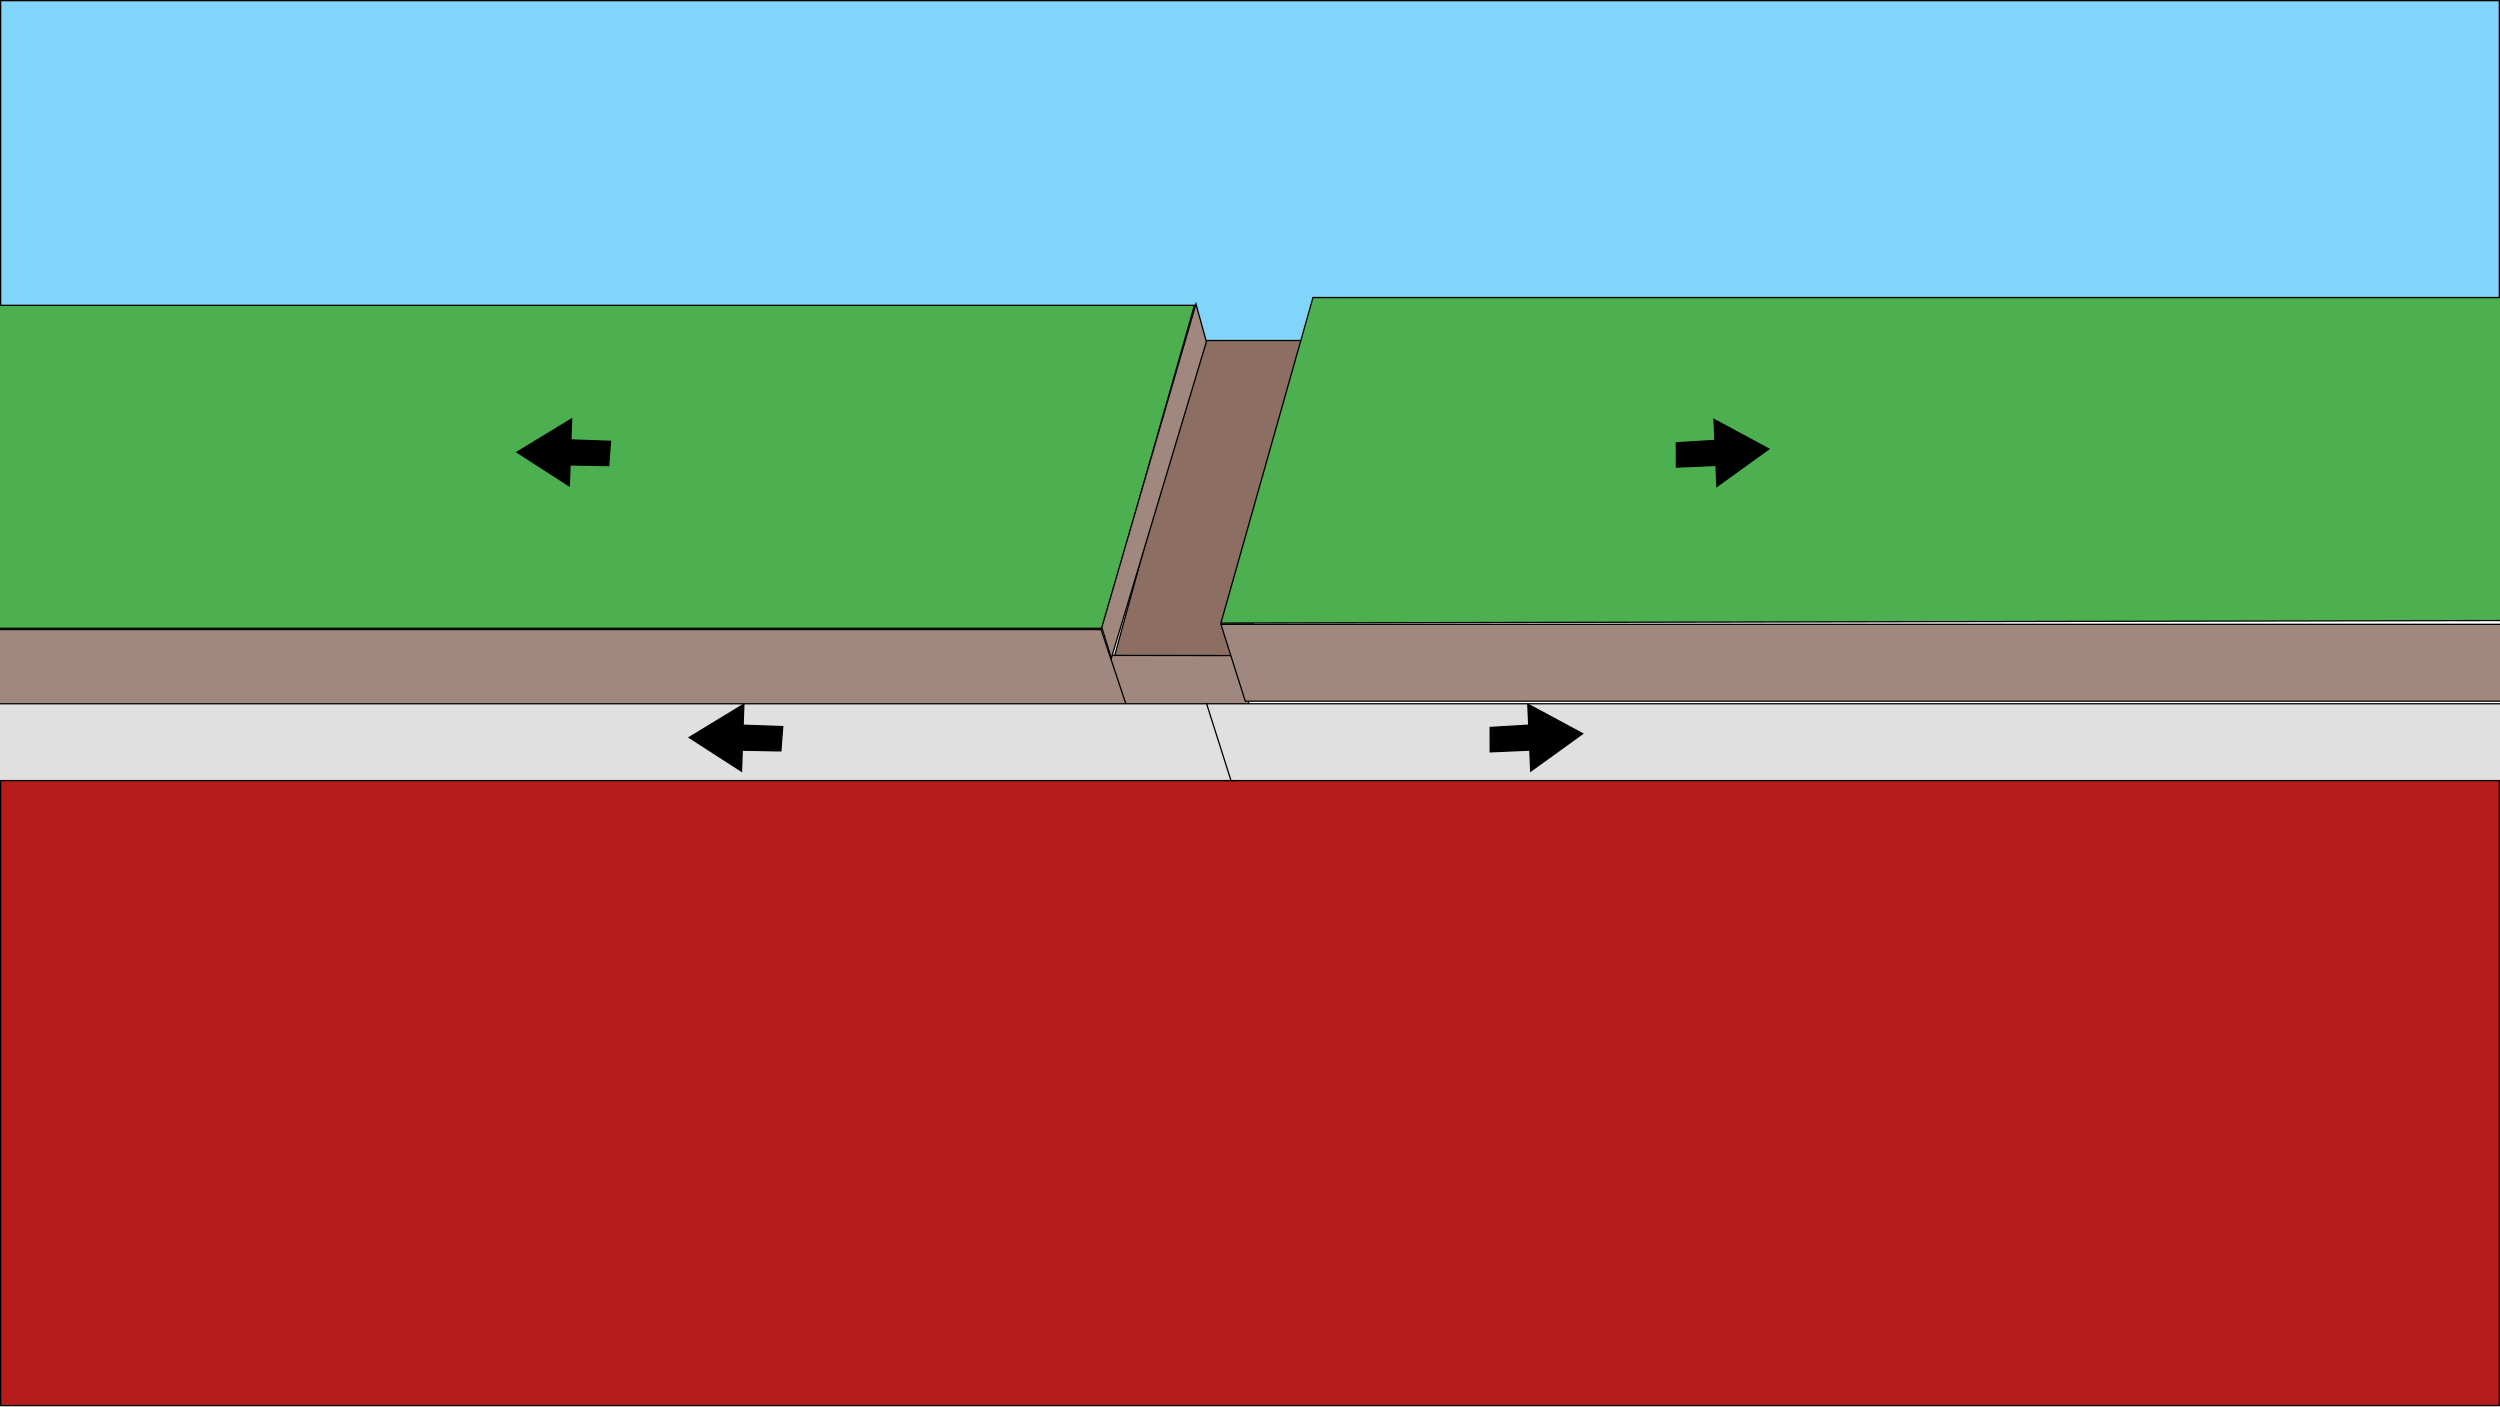
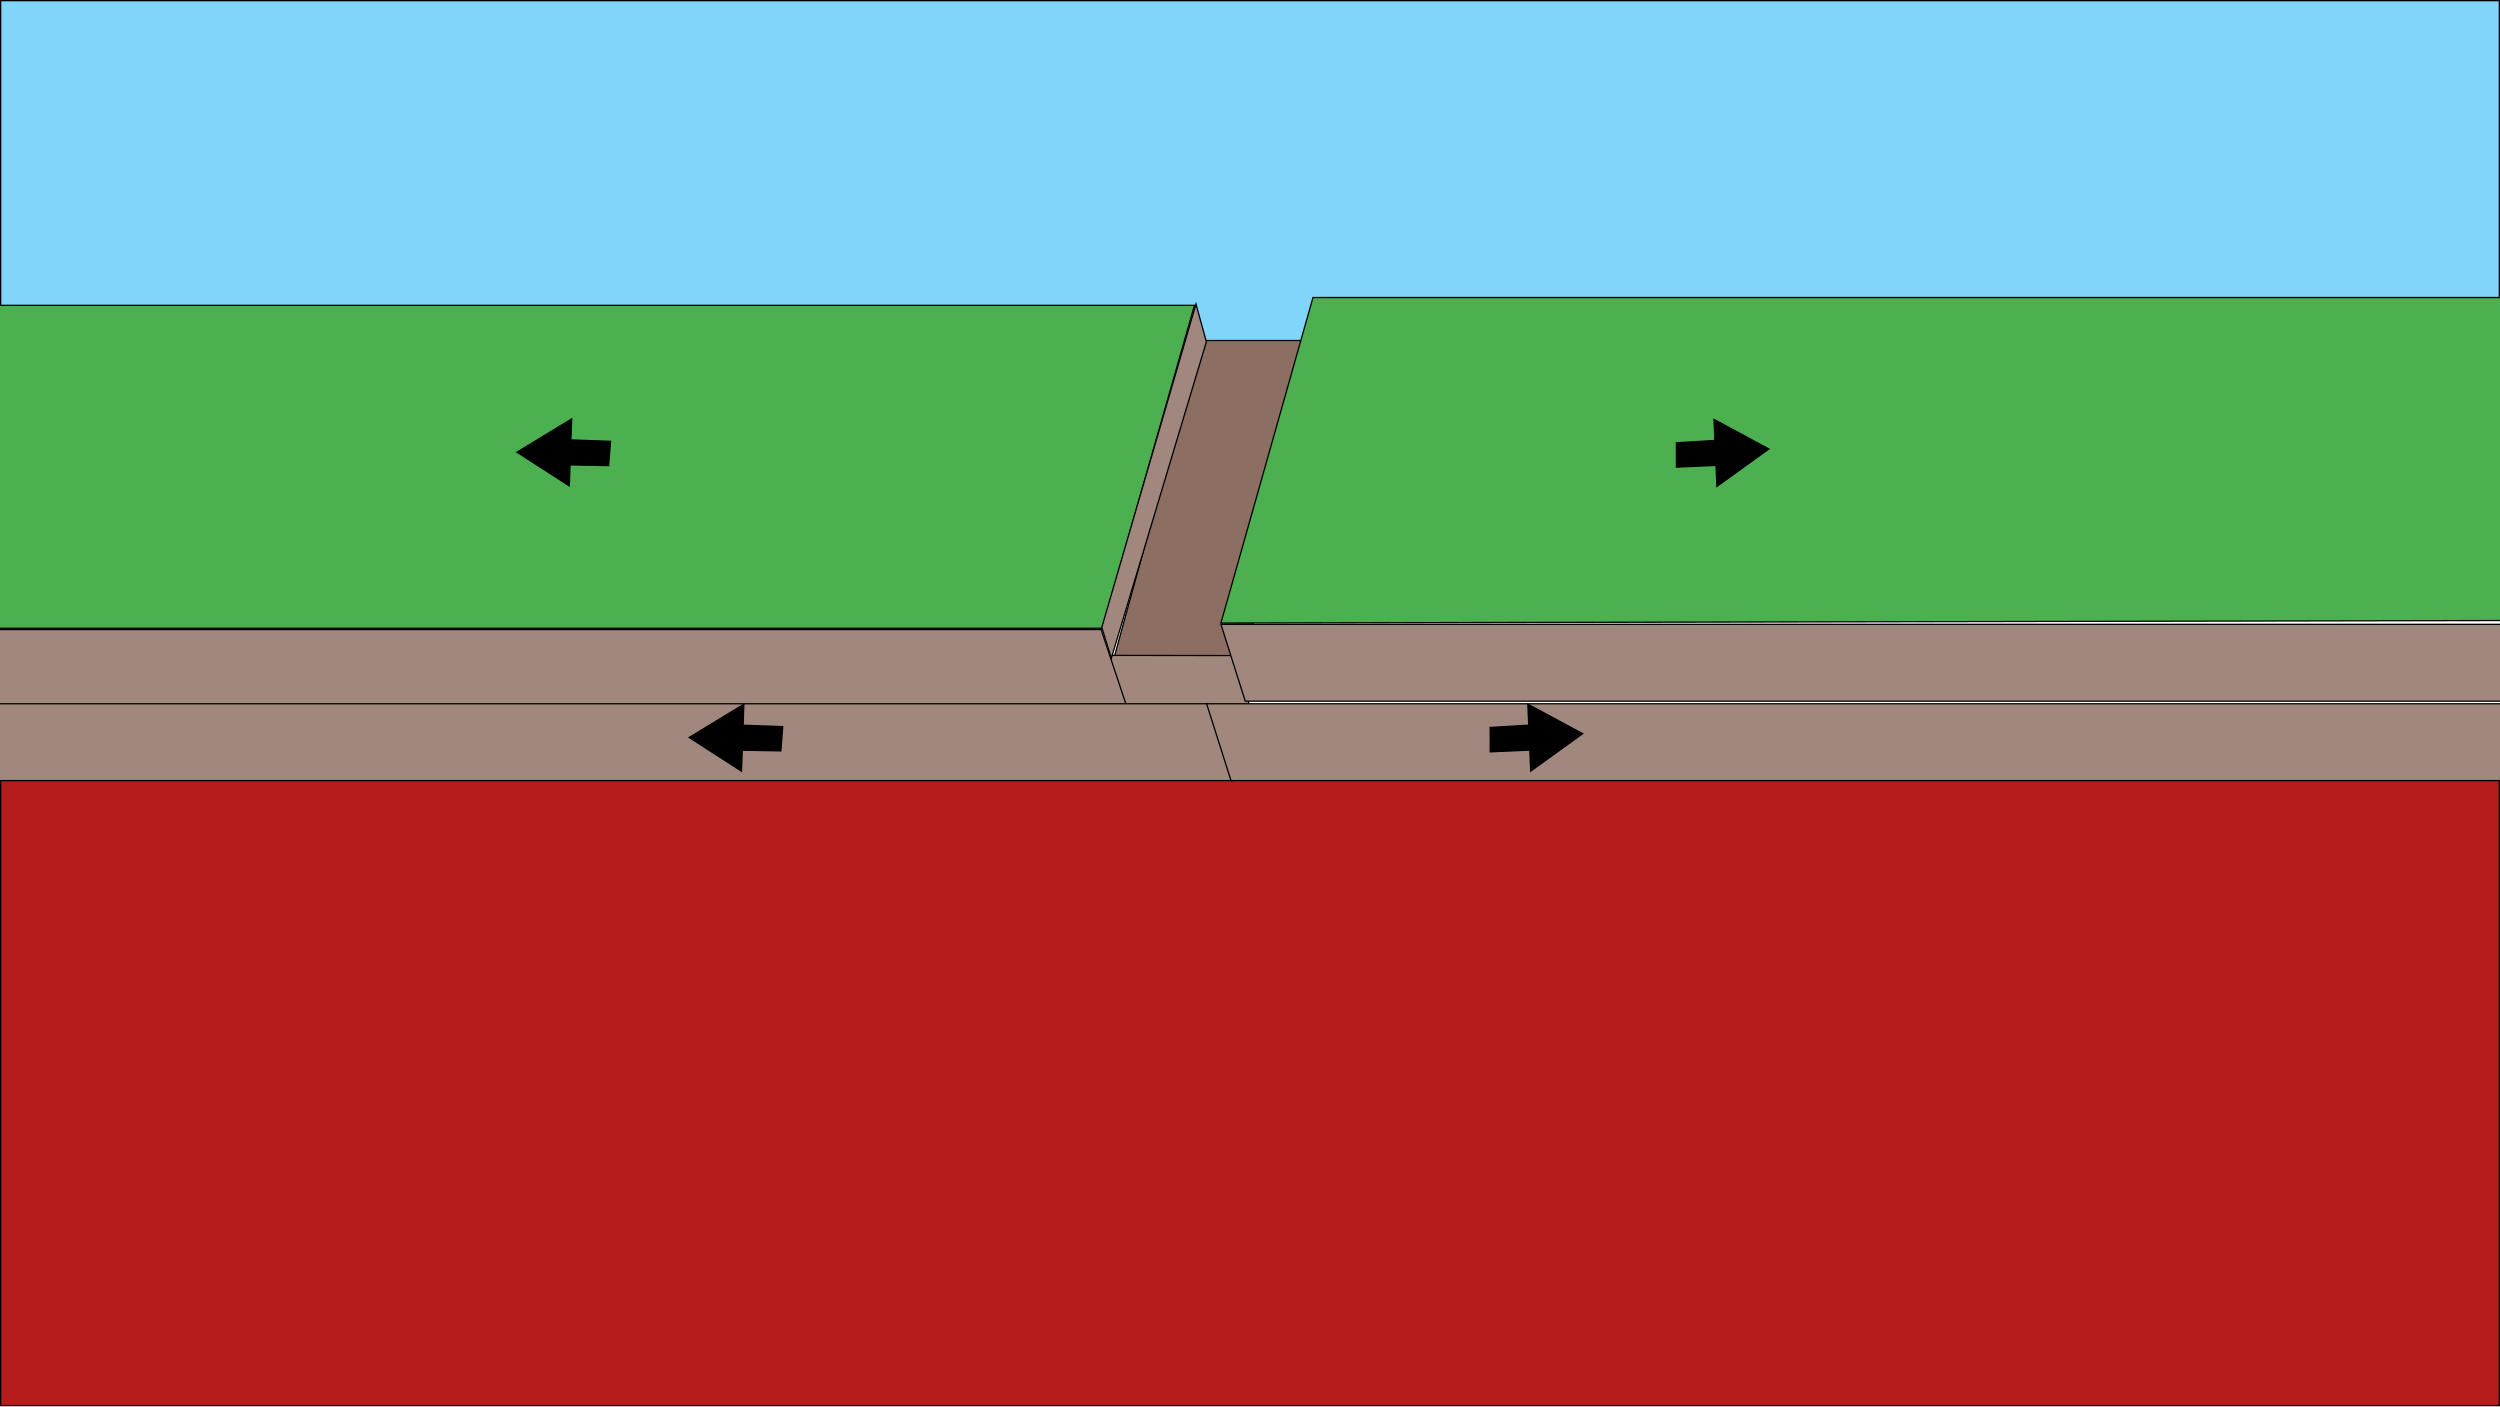
<svg xmlns="http://www.w3.org/2000/svg" version="1.1" x="0px" y="0px" viewBox="0 0 1920 1080" style="enable-background:new 0 0 1920 1080;" xml:space="preserve">
  <style type="text/css">
	.st0{fill:#81D4FA;}
	.st1{fill:#B71C1C;}
	.st2{fill:#8D6E63;stroke:#000000;stroke-miterlimit:10;}
	.st3{fill:#4CAF50;}
	.st4{fill:#A1887F;}
- 	.st5{fill:#E0E0E0;}
- 	.st6{fill:#A1887F;stroke:#000000;stroke-miterlimit:10;}
- 	.st7{stroke:#000000;stroke-miterlimit:10;}
+ 	.st5{fill:#A1887F;stroke:#000000;stroke-miterlimit:10;}
+ 	.st6{stroke:#000000;stroke-miterlimit:10;}
</style>
  <g id="sky">
    <g>
      <rect x="0.5" y="0.5" class="st0" width="1919" height="332" />
      <path d="M1919,1v331H1V1H1919 M1920,0H0v333h1920V0L1920,0z" />
    </g>
  </g>
  <g id="mantle">
    <g>
      <rect x="0.5" y="584.5" class="st1" width="1919" height="495" />
      <path d="M1919,585v494H1V585H1919 M1920,584H0v496h1920V584L1920,584z" />
    </g>
  </g>
  <g id="plate">
    <polygon class="st2" points="955.5,504.5 855.5,505.5 922.5,261.5 1019.5,261.5  " />
    <g>
      <polygon class="st3" points="-50.5,482.5 -50.5,234.5 917.34,234.5 846.62,482.5   " />
      <path d="M916.68,235l-70.43,247H-50V235H916.68 M918,234H-51v249h898L918,234L918,234z" />
    </g>
    <g>
      <polygon class="st4" points="863.99,562.31 835.79,503.31 958,503.5 959.49,562.5   " />
      <path d="M836.59,503.81L957.52,504l1.46,58l-94.67-0.19L836.59,503.81 M835,502.81l28.67,60L960,563l-1.51-60L835,502.81    L835,502.81z" />
    </g>
    <g>
      <polygon class="st4" points="956.37,538.5 937.68,479.5 1957.5,479.5 1957.5,538.5   " />
      <path d="M1957,480v58H956.73l-18.37-58H1957 M1958,479H937l19,60h1002V479L1958,479z" />
    </g>
    <g>
      <polygon class="st3" points="1008.38,228.5 1958.5,228.5 1958.5,476.5 937.66,478.5   " />
      <path d="M1958,229v247l-1019.68,2l70.43-249H1958 M1959,228h-951l-71,251l1022-2V228L1959,228z" />
    </g>
    <g>
      <polygon class="st4" points="-50.5,542.5 -50.5,483.5 845.64,483.5 865.31,542.5   " />
      <path d="M845.28,484l19.33,58H-50v-58H845.28 M846,483H-51v60h917L846,483L846,483z" />
    </g>
    <g>
-       <polygon class="st5" points="-152.5,599.5 -152.5,540.5 927.6,540.5 947.31,599.5   " />
+       <polygon class="st4" points="-152.5,599.5 -152.5,540.5 927.6,540.5 947.31,599.5   " />
      <path d="M927.24,541l19.37,58H-152v-58H927.24 M927.96,540H-153v60H948L927.96,540L927.96,540z" />
    </g>
    <g>
-       <polygon class="st5" points="945.42,599.5 926.68,540.5 2048.5,540.5 2048.5,599.5   " />
+       <polygon class="st4" points="945.42,599.5 926.68,540.5 2048.5,540.5 2048.5,599.5   " />
      <path d="M2048,541v58H945.78l-18.42-58H2048 M2049,540H926l19.05,60H2049V540L2049,540z" />
    </g>
-     <polygon class="st6" points="853.5,505.5 846.18,481.81 918.5,233.5 926.5,262.5  " />
+     <polygon class="st5" points="853.5,505.5 846.18,481.81 918.5,233.5 926.5,262.5  " />
  </g>
  <g id="arrow">
-     <polygon class="st7" points="1287.5,358.74 1287.45,340.05 1317.07,338.26 1316.37,322.12 1358.47,344.82 1318.59,373.57    1317.9,357.43  " />
-     <polygon class="st7" points="468.87,338.94 467.45,357.58 437.79,357.05 437.22,373.19 397.03,347.28 439.03,321.72 438.46,337.87     " />
-     <polygon class="st7" points="1144.5,577.4 1144.45,558.7 1174.07,556.92 1173.37,540.78 1215.47,563.47 1175.59,592.23    1174.9,576.09  " />
-     <polygon class="st7" points="601.12,558.03 599.71,576.68 570.04,576.14 569.47,592.29 529.28,566.38 571.28,540.82 570.71,556.97     " />
+     <polygon class="st6" points="1287.5,358.74 1287.45,340.05 1317.07,338.26 1316.37,322.12 1358.47,344.82 1318.59,373.57    1317.9,357.43  " />
+     <polygon class="st6" points="468.87,338.94 467.45,357.58 437.79,357.05 437.22,373.19 397.03,347.28 439.03,321.72 438.46,337.87     " />
+     <polygon class="st6" points="1144.5,577.4 1144.45,558.7 1174.07,556.92 1173.37,540.78 1215.47,563.47 1175.59,592.23    1174.9,576.09  " />
+     <polygon class="st6" points="601.12,558.03 599.71,576.68 570.04,576.14 569.47,592.29 529.28,566.38 571.28,540.82 570.71,556.97     " />
  </g>
</svg>
